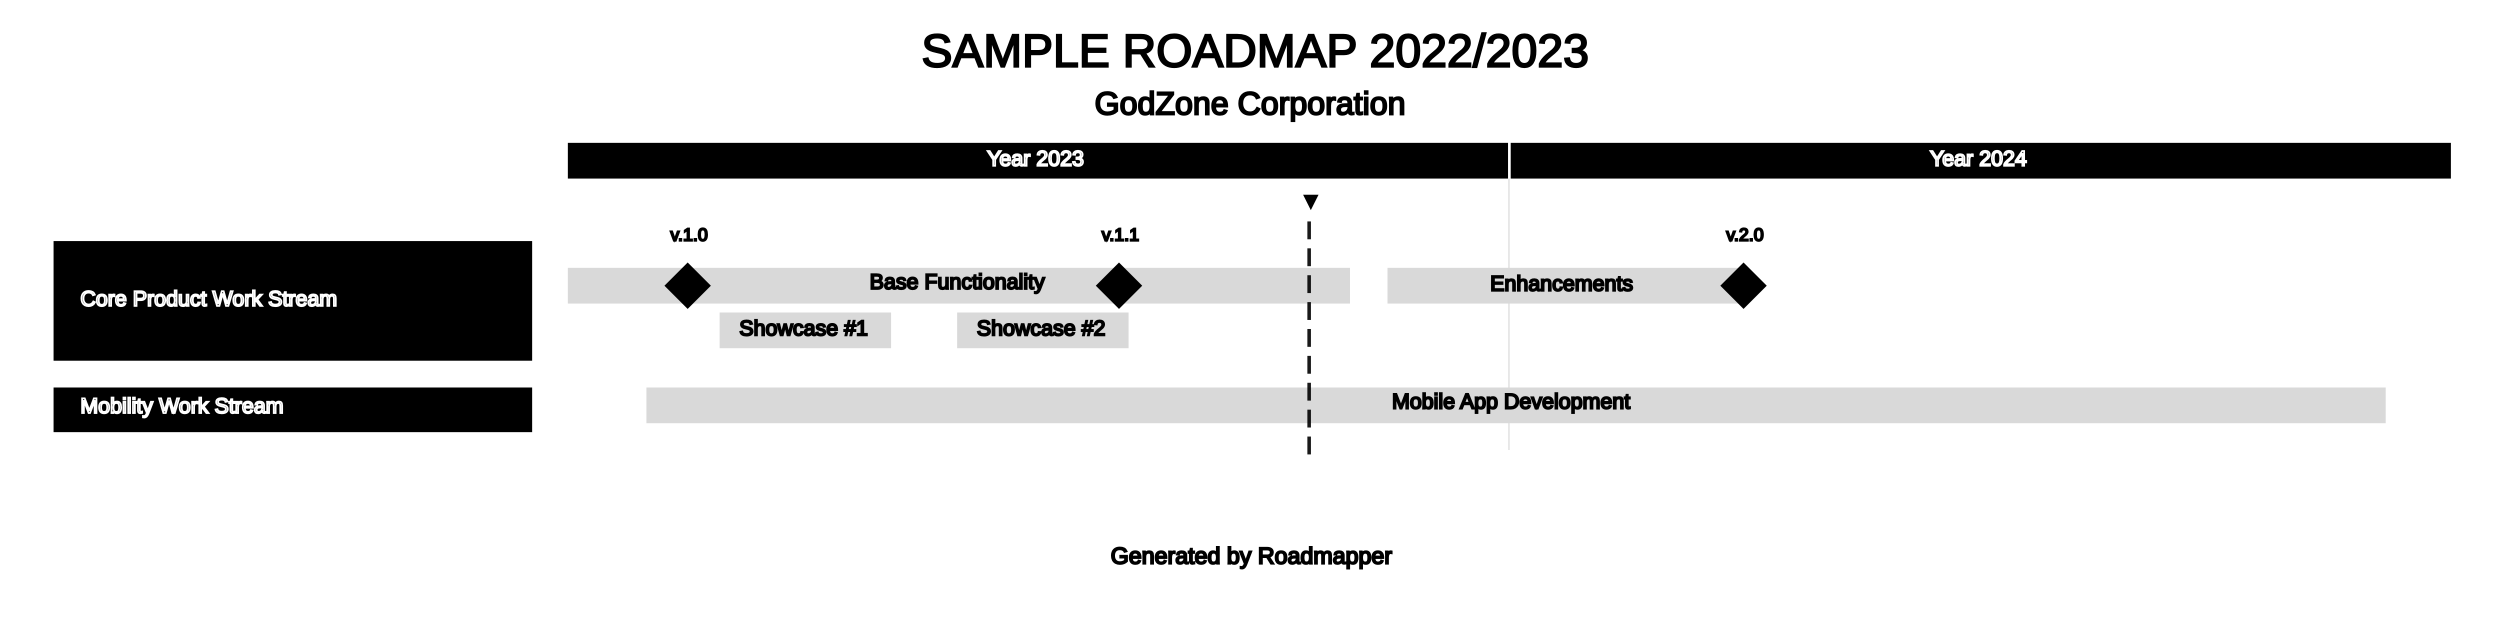
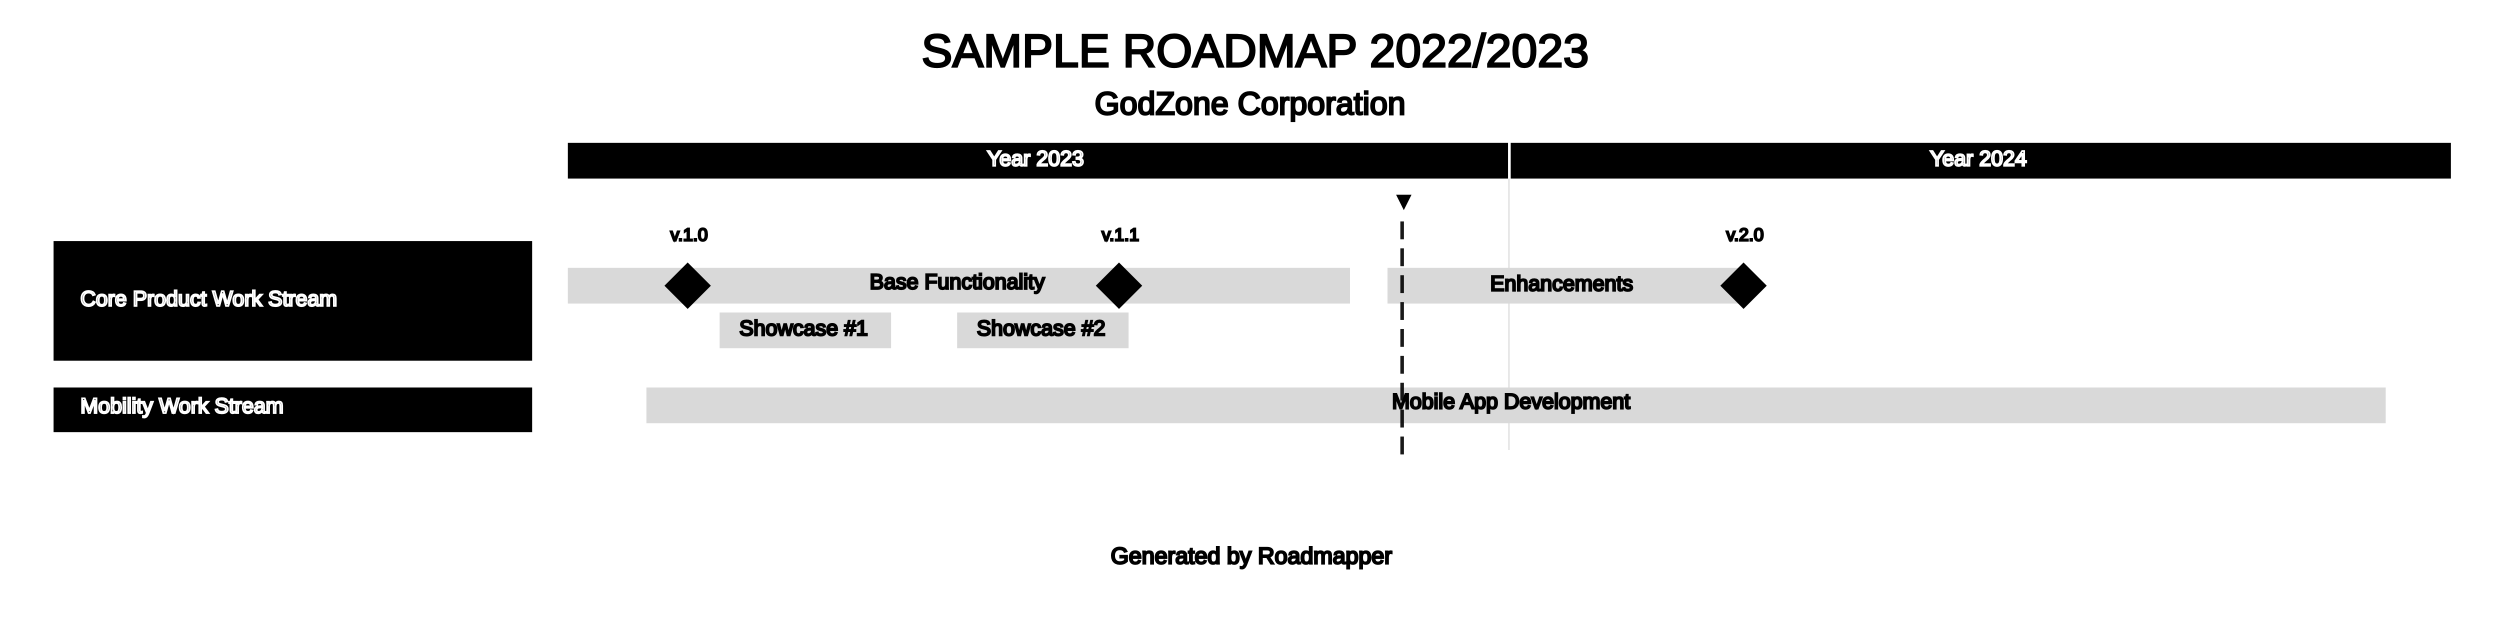
<svg xmlns="http://www.w3.org/2000/svg" width="1400" height="357" viewBox="0 0 1400 357">
  <defs>
</defs>
  <rect x="0" y="0" width="1400" height="1000" fill="#FFFFFF" />
  <text x="516.0" y="30" font-size="26" text-anchor="start" dominant-baseline="middle" font-family="Arial" stroke="#000000">SAMPLE ROADMAP 2022/2023</text>
  <text x="613.0" y="59" font-size="18" text-anchor="start" dominant-baseline="middle" font-family="Arial" stroke="#000000">GodZone Corporation</text>
  <rect x="318.0" y="80" width="526.5" height="20" fill="#000000" />
  <text x="552.75" y="84.5" font-size="12" stroke="#FFFFFF" text-anchor="start" dominant-baseline="hanging" font-family="Arial">Year 2023</text>
  <rect x="846.0" y="80" width="526.5" height="20" fill="#000000" />
  <text x="1080.75" y="84.5" font-size="12" stroke="#FFFFFF" text-anchor="start" dominant-baseline="hanging" font-family="Arial">Year 2024</text>
  <path d="M845.0,100 L845.0,252" stroke="#e6e6e6" stroke-opacity="50" stroke-width="1" />
  <rect x="30" y="135" width="268.0" height="67" fill="#000000" />
  <text x="45" y="163.0" font-size="12" stroke="#FFFFFF" text-anchor="start" dominant-baseline="hanging" font-family="Arial">Core Product Work Stream</text>
  <rect x="318" y="150" width="438" height="20" fill="#D9D9D9" />
  <text x="487.0" y="153.5" font-size="12" stroke="#000000" text-anchor="start" dominant-baseline="hanging" font-family="Arial">Base Functionality</text>
  <rect x="777" y="150" width="197" height="20" fill="#D9D9D9" />
  <text x="834.5" y="154.5" font-size="12" stroke="#000000" text-anchor="start" dominant-baseline="hanging" font-family="Arial">Enhancements</text>
  <path d="M976.379,147 L989.379,160.0 L976.379,173 L963.379,160.0" fill="#000000" />
  <text x="966.713" y="132" font-size="10" text-anchor="start" dominant-baseline="middle" font-family="Arial" stroke="#000000">v.2.0</text>
  <path d="M385.089,147 L398.089,160.0 L385.089,173 L372.089,160.0" fill="#000000" />
  <text x="375.423" y="132" font-size="10" text-anchor="start" dominant-baseline="middle" font-family="Arial" stroke="#000000">v.1.0</text>
  <path d="M626.643,147 L639.643,160.0 L626.643,173 L613.643,160.0" fill="#000000" />
  <text x="616.976" y="132" font-size="10" text-anchor="start" dominant-baseline="middle" font-family="Arial" stroke="#000000">v.1.1</text>
  <rect x="403" y="175" width="96" height="20" fill="#D9D9D9" />
  <text x="414.0" y="179.5" font-size="12" stroke="#000000" text-anchor="start" dominant-baseline="hanging" font-family="Arial">Showcase #1</text>
  <rect x="536" y="175" width="96" height="20" fill="#D9D9D9" />
  <text x="547.0" y="179.5" font-size="12" stroke="#000000" text-anchor="start" dominant-baseline="hanging" font-family="Arial">Showcase #2</text>
  <rect x="30" y="217" width="268.0" height="25" fill="#000000" />
  <text x="45" y="223.0" font-size="12" stroke="#FFFFFF" text-anchor="start" dominant-baseline="hanging" font-family="Arial">Mobility Work Stream</text>
  <rect x="362" y="217" width="974" height="20" fill="#D9D9D9" />
  <text x="779.5" y="220.5" font-size="12" stroke="#000000" text-anchor="start" dominant-baseline="hanging" font-family="Arial">Mobile App Development</text>
-   <text x="728.125" y="113" font-size="12" text-anchor="start" dominant-baseline="middle" font-family="Arial" stroke="#000000">▼</text>
-   <path d="M733.125,124.0 L733.125,134.0" stroke="#000000" stroke-opacity="0.9" stroke-width="2" />
-   <path d="M733.125,139.059 L733.125,149.059" stroke="#000000" stroke-opacity="0.9" stroke-width="2" />
-   <path d="M733.125,154.118 L733.125,164.118" stroke="#000000" stroke-opacity="0.9" stroke-width="2" />
-   <path d="M733.125,169.176 L733.125,179.176" stroke="#000000" stroke-opacity="0.9" stroke-width="2" />
-   <path d="M733.125,184.235 L733.125,194.235" stroke="#000000" stroke-opacity="0.9" stroke-width="2" />
-   <path d="M733.125,199.294 L733.125,209.294" stroke="#000000" stroke-opacity="0.9" stroke-width="2" />
-   <path d="M733.125,214.353 L733.125,224.353" stroke="#000000" stroke-opacity="0.9" stroke-width="2" />
-   <path d="M733.125,229.412 L733.125,239.412" stroke="#000000" stroke-opacity="0.9" stroke-width="2" />
-   <path d="M733.125,244.471 L733.125,254.471" stroke="#000000" stroke-opacity="0.9" stroke-width="2" />
+   <text x="780.196" y="113" font-size="12" text-anchor="start" dominant-baseline="middle" font-family="Arial" stroke="#000000">▼</text>
+   <path d="M785.196,124.0 L785.196,134.0" stroke="#000000" stroke-opacity="0.9" stroke-width="2" />
+   <path d="M785.196,139.059 L785.196,149.059" stroke="#000000" stroke-opacity="0.9" stroke-width="2" />
+   <path d="M785.196,154.118 L785.196,164.118" stroke="#000000" stroke-opacity="0.9" stroke-width="2" />
+   <path d="M785.196,169.176 L785.196,179.176" stroke="#000000" stroke-opacity="0.9" stroke-width="2" />
+   <path d="M785.196,184.235 L785.196,194.235" stroke="#000000" stroke-opacity="0.9" stroke-width="2" />
+   <path d="M785.196,199.294 L785.196,209.294" stroke="#000000" stroke-opacity="0.9" stroke-width="2" />
+   <path d="M785.196,214.353 L785.196,224.353" stroke="#000000" stroke-opacity="0.9" stroke-width="2" />
+   <path d="M785.196,229.412 L785.196,239.412" stroke="#000000" stroke-opacity="0.9" stroke-width="2" />
+   <path d="M785.196,244.471 L785.196,254.471" stroke="#000000" stroke-opacity="0.9" stroke-width="2" />
  <text x="622.0" y="312" font-size="13" text-anchor="start" dominant-baseline="middle" font-family="Arial" stroke="#000000">Generated by Roadmapper</text>
</svg>
